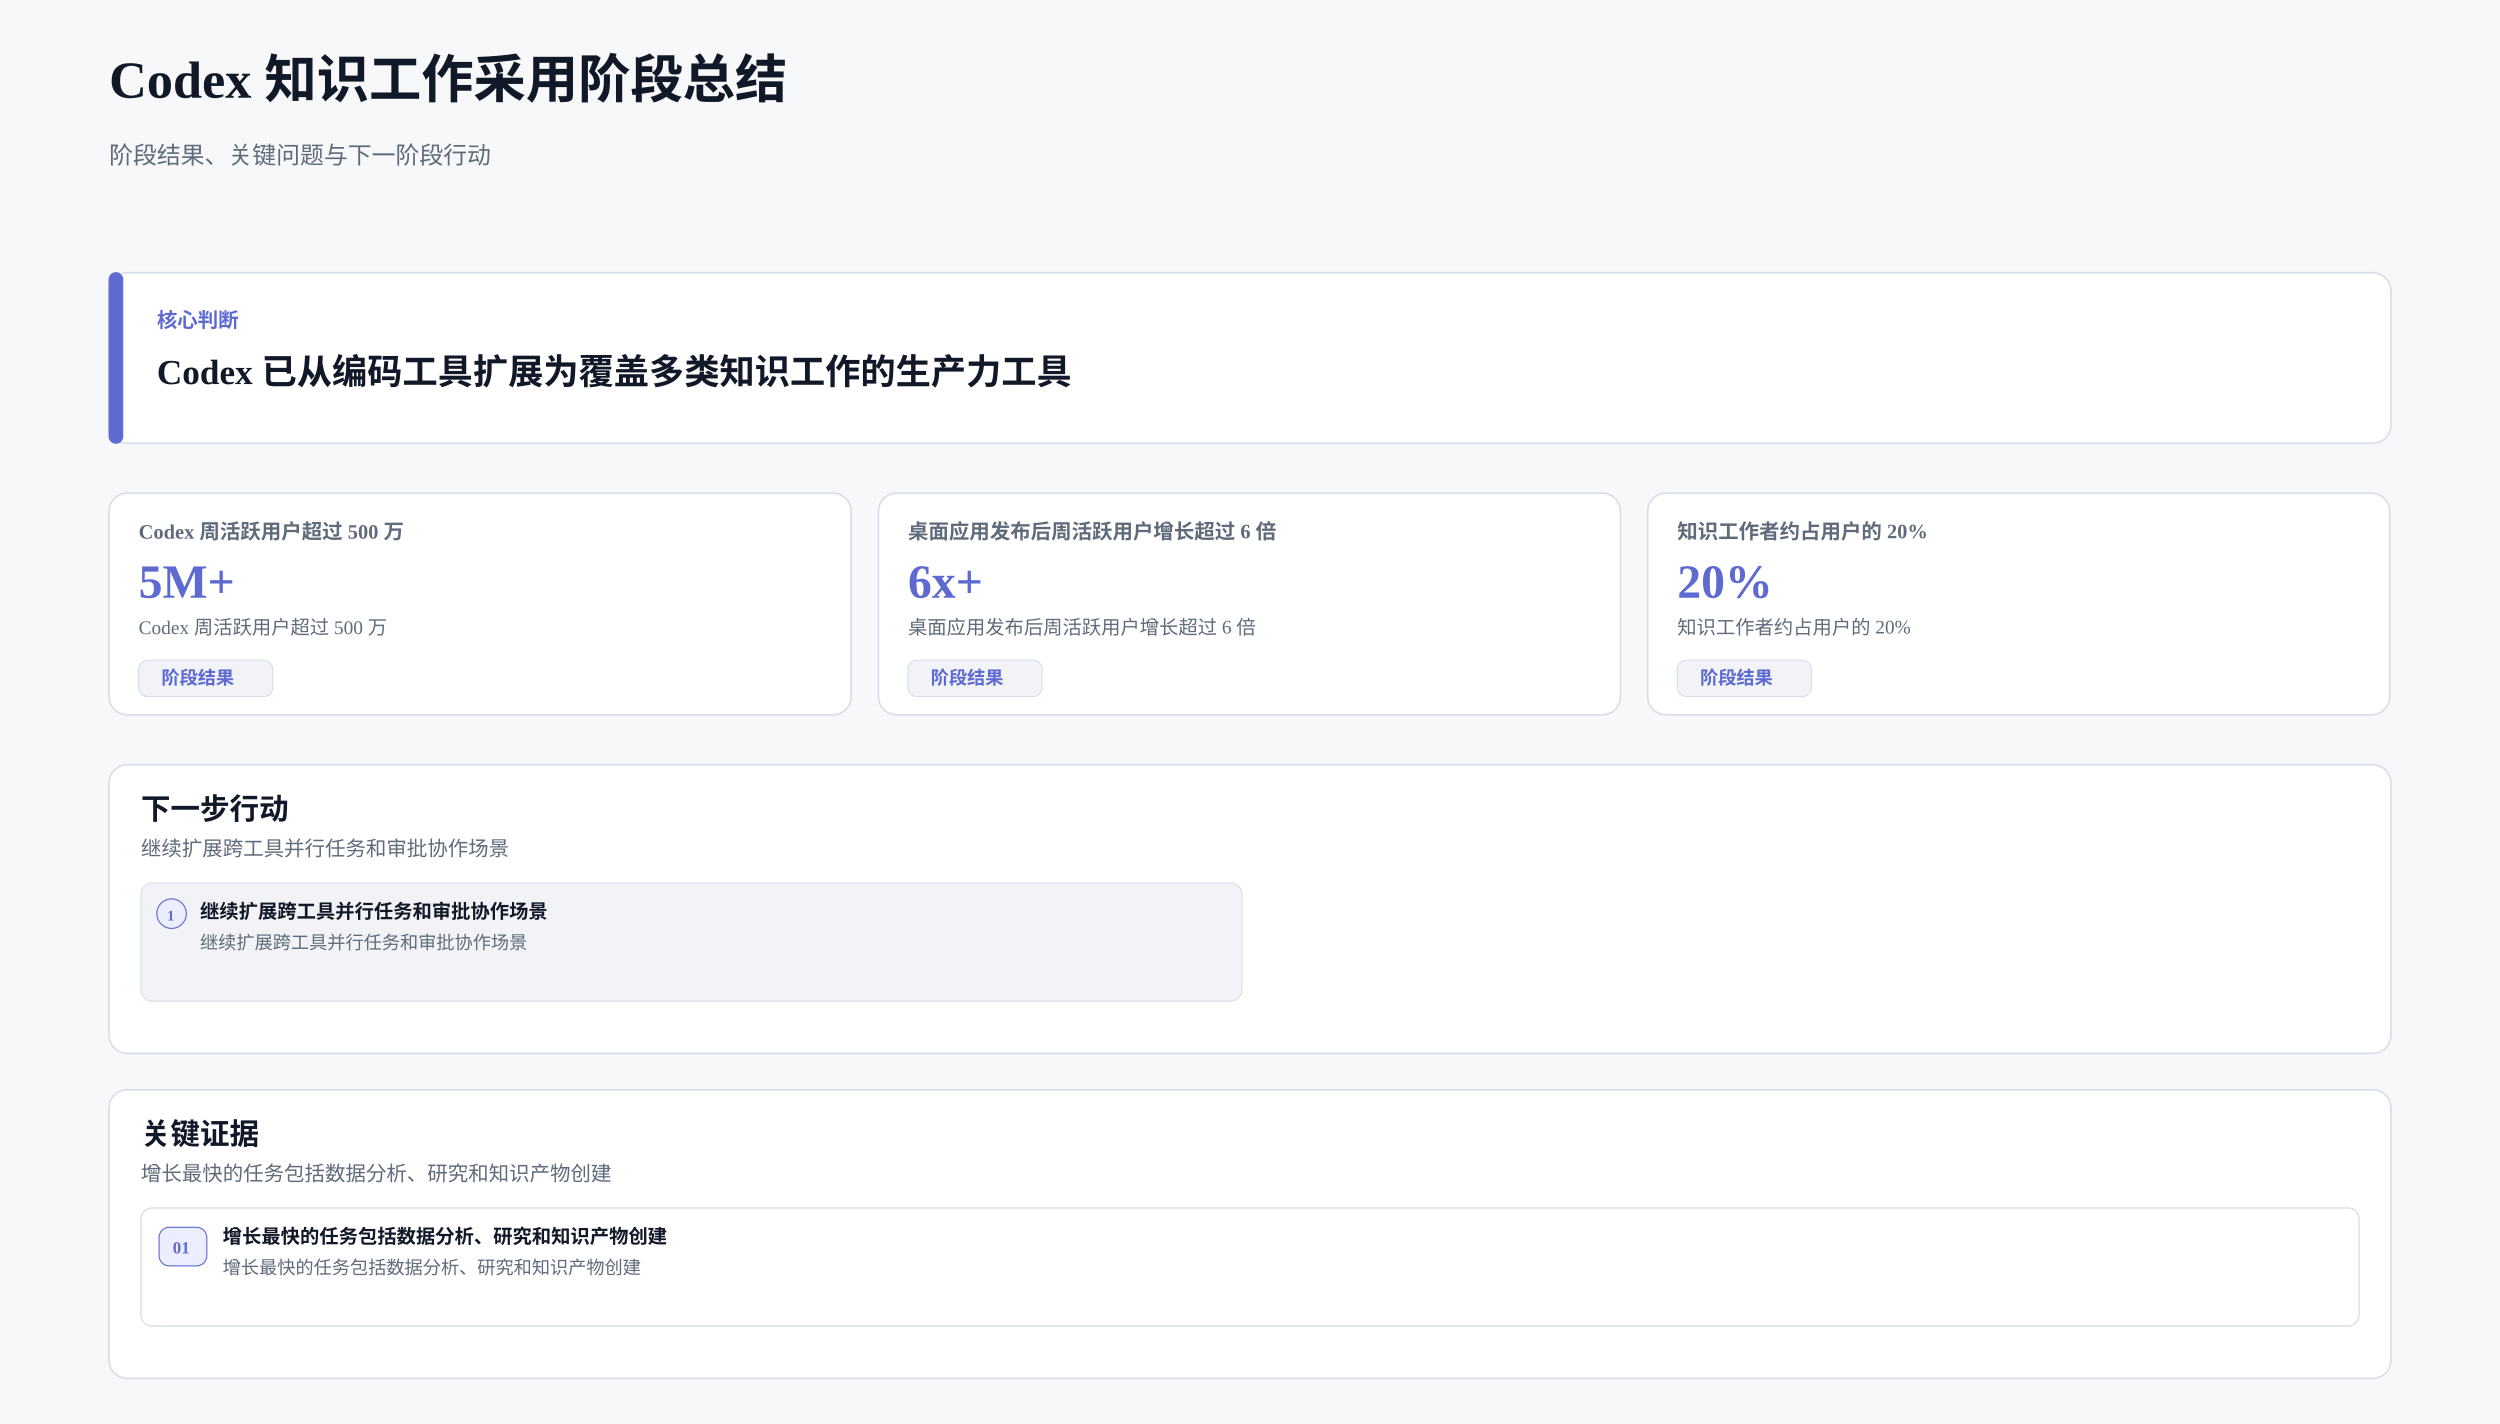
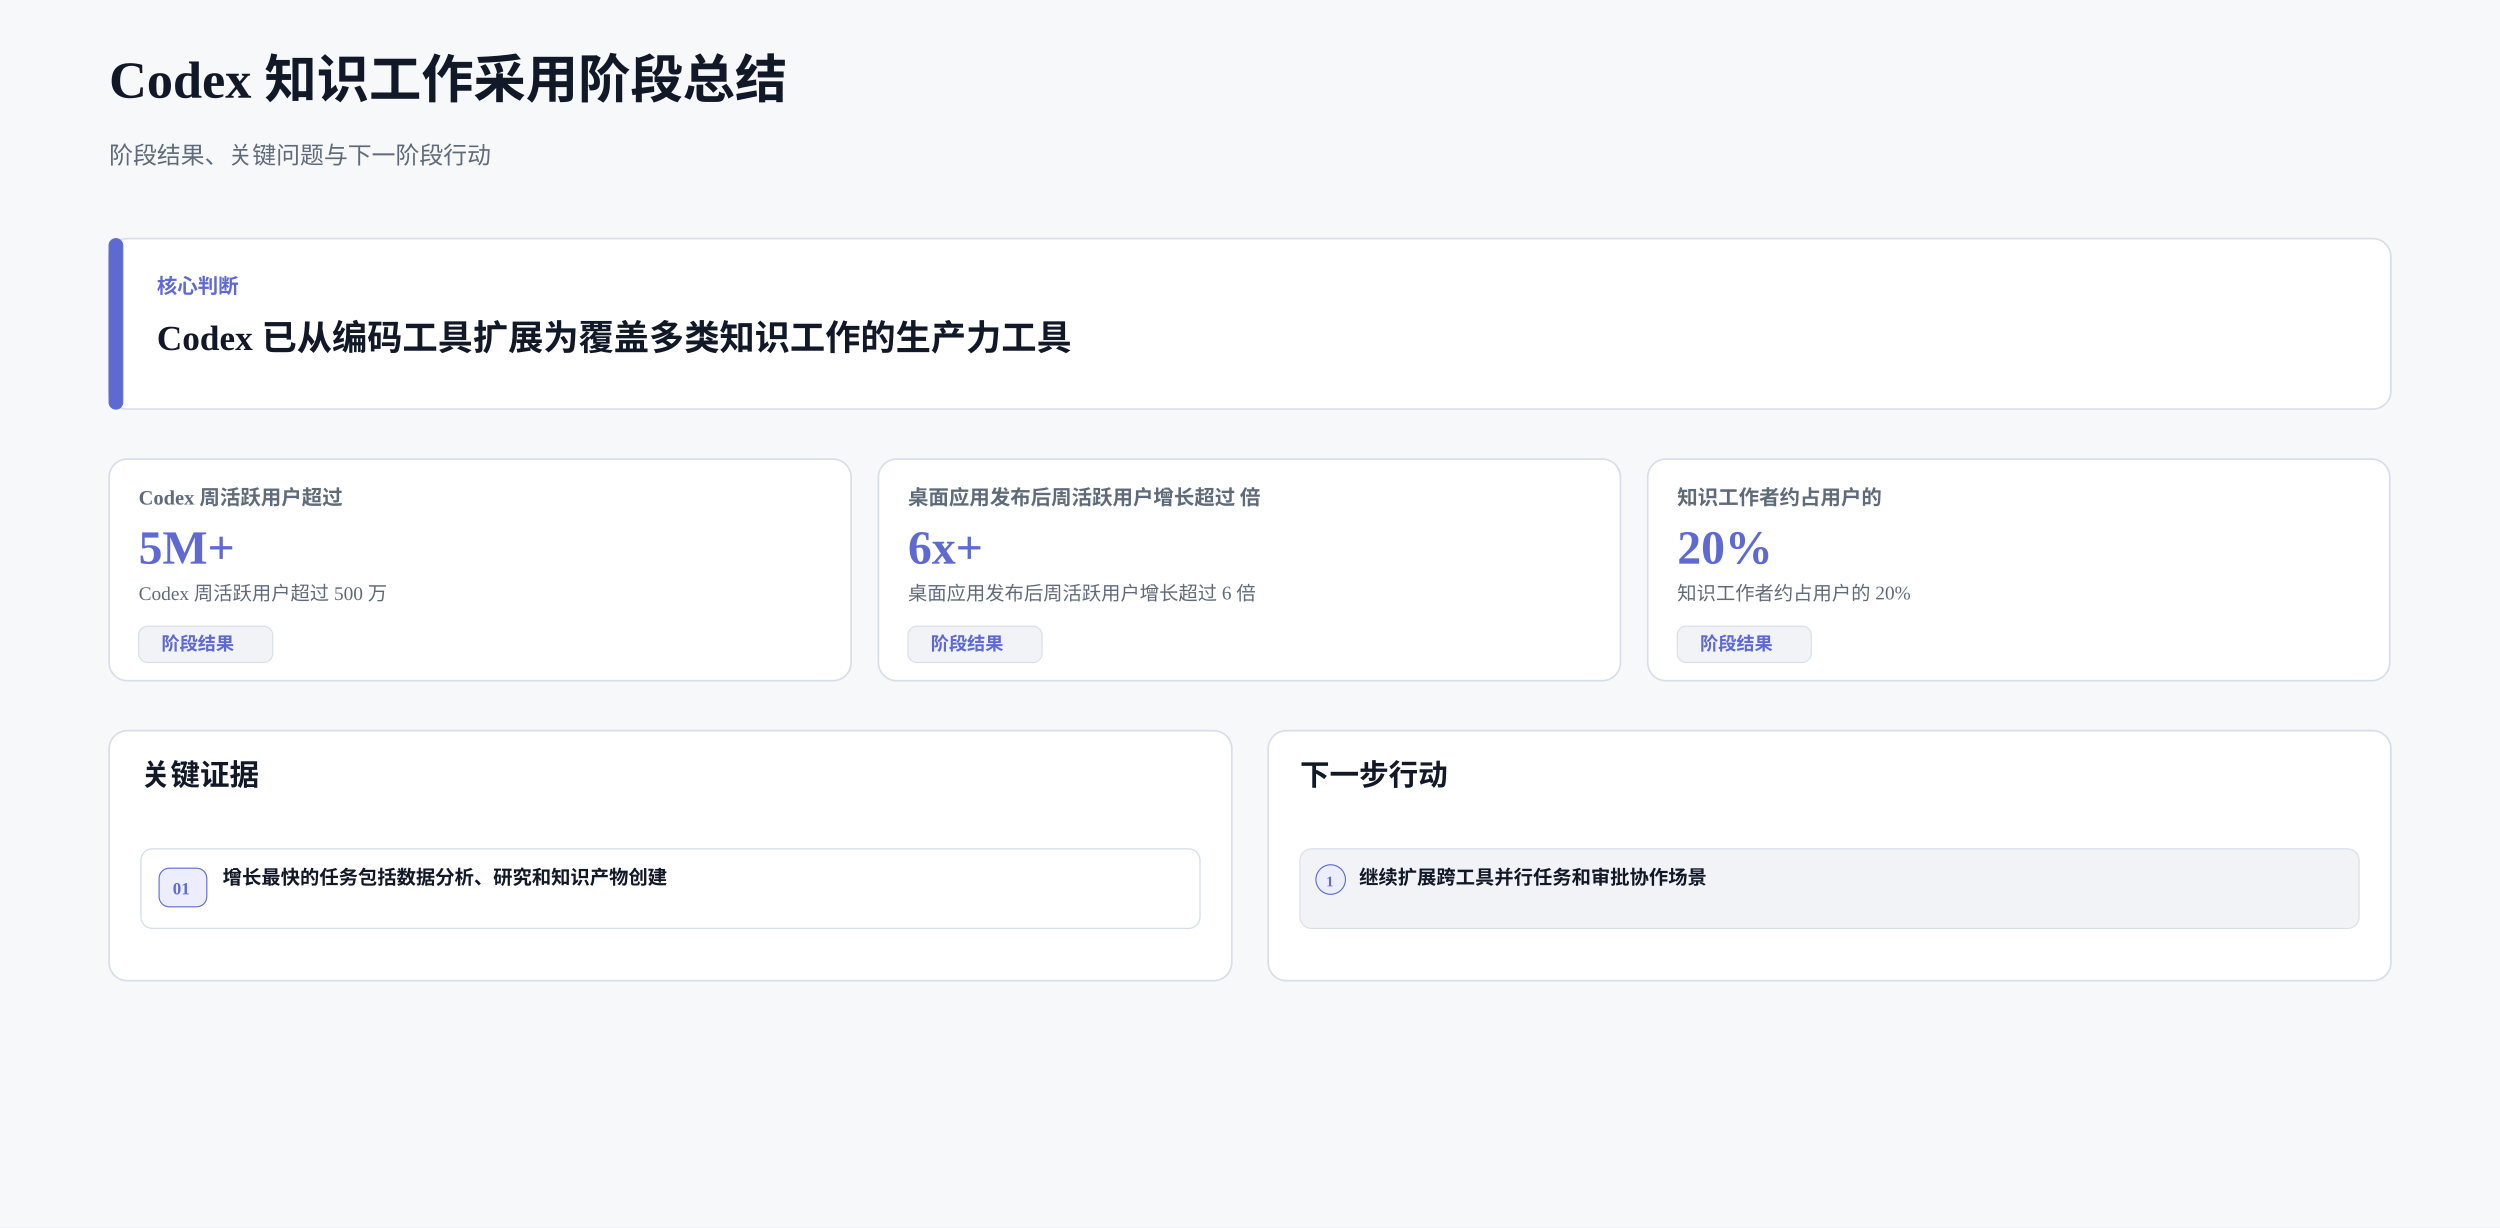
- <svg xmlns="http://www.w3.org/2000/svg" width="2200" height="1253" viewBox="0 0 2200 1253" data-layout-engine="v4" data-expression-mode="modular-canvas">
-   <rect x="0" y="0" width="2200" height="1253" rx="0" fill="#F7F8FA" stroke="#F7F8FA" stroke-width="0" />
+ <svg xmlns="http://www.w3.org/2000/svg" width="2200" height="1080" viewBox="0 0 2200 1080" data-layout-engine="v4" data-layout="expression-canvas" data-pipeline-version="4.4" data-expression-mode="modular-canvas" data-page-skeleton="overview-detail">
+   <rect x="0" y="0" width="2200" height="1080" rx="0" fill="#F7F8FA" stroke="#F7F8FA" stroke-width="0" />
  <g>
-     <g data-v43-block="title" data-block-type="title" data-x="96" data-y="40" data-width="2008" data-height="200" data-column="full">
+     <g data-v43-block="title" data-block-type="title" data-x="96" data-y="40" data-width="2008" data-height="170" data-column="full">
      <text x="96" y="86" font-size="46" fill="#111827" font-weight="700">
        <tspan x="96" dy="0">Codex 知识工作采用阶段总结</tspan>
      </text>
      <text x="96" y="144" font-size="21" fill="#5F6B7A" font-weight="500">
        <tspan x="96" dy="0">阶段结果、关键问题与下一阶段行动</tspan>
      </text>
    </g>
-     <g data-v43-block="statement" data-block-type="statement" data-x="96" data-y="240" data-width="2008" data-height="150" data-column="full">
-       <rect x="96" y="240" width="2008" height="150" rx="16" fill="#FFFFFF" stroke="#D8DEE8" stroke-width="1.5" />
-       <rect x="96" y="240" width="12" height="150" rx="6" fill="#5E6AD2" stroke="#5E6AD2" stroke-width="1" />
-       <text x="138" y="288" font-size="18" fill="#5E6AD2" font-weight="700">
+     <g data-v43-block="statement" data-block-type="statement" data-x="96" data-y="210" data-width="2008" data-height="150" data-column="full">
+       <rect x="96" y="210" width="2008" height="150" rx="16" fill="#FFFFFF" stroke="#D8DEE8" stroke-width="1.5" />
+       <rect x="96" y="210" width="12" height="150" rx="6" fill="#5E6AD2" stroke="#5E6AD2" stroke-width="1" />
+       <text x="138" y="258" font-size="18" fill="#5E6AD2" font-weight="700">
        <tspan x="138" dy="0">核心判断</tspan>
      </text>
-       <text x="138" y="338" font-size="31" fill="#111827" font-weight="700">
+       <text x="138" y="308" font-size="31" fill="#111827" font-weight="700">
        <tspan x="138" dy="0">Codex 已从编码工具扩展为覆盖多类知识工作的生产力工具</tspan>
      </text>
    </g>
-     <g data-v43-block="metrics" data-block-type="metric-group" data-x="96" data-y="434" data-width="2008" data-height="195" data-column="full">
-       <rect x="96" y="434" width="653" height="195" rx="16" fill="#FFFFFF" stroke="#D8DEE8" stroke-width="1.5" data-tone-group="parallel-metrics" data-metric-card="true" data-metric-row="0" />
-       <text x="122" y="474" font-size="18" fill="#5F6B7A" font-weight="700">
+     <g data-v43-block="metrics" data-block-type="metric-group" data-x="96" data-y="404" data-width="2008" data-height="195" data-column="full">
+       <rect x="96" y="404" width="653" height="195" rx="16" fill="#FFFFFF" stroke="#D8DEE8" stroke-width="1.5" data-tone-group="parallel-metrics" data-metric-card="true" data-metric-row="0" />
+       <text x="122" y="444" font-size="18" fill="#5F6B7A" font-weight="700">
+         <tspan x="122" dy="0">Codex 周活跃用户超过</tspan>
+       </text>
+       <text x="122" y="496" font-size="42" fill="#5E6AD2" font-weight="700">
+         <tspan x="122" dy="0">5M+</tspan>
+       </text>
+       <text x="122" y="528" font-size="17" fill="#5F6B7A" font-weight="500">
        <tspan x="122" dy="0">Codex 周活跃用户超过 500 万</tspan>
      </text>
-       <text x="122" y="526" font-size="42" fill="#5E6AD2" font-weight="700">
-         <tspan x="122" dy="0">5M+</tspan>
-       </text>
-       <text x="122" y="558" font-size="17" fill="#5F6B7A" font-weight="500">
-         <tspan x="122" dy="0">Codex 周活跃用户超过 500 万</tspan>
-       </text>
-       <rect x="122" y="581" width="118" height="32" rx="8" fill="#F1F3F6" stroke="#D8DEE8" stroke-width="1" />
-       <text x="142" y="602" font-size="16" fill="#5E6AD2" font-weight="700">
+       <rect x="122" y="551" width="118" height="32" rx="8" fill="#F1F3F6" stroke="#D8DEE8" stroke-width="1" />
+       <text x="142" y="572" font-size="16" fill="#5E6AD2" font-weight="700">
        <tspan x="142" dy="0">阶段结果</tspan>
      </text>
-       <rect x="773" y="434" width="653" height="195" rx="16" fill="#FFFFFF" stroke="#D8DEE8" stroke-width="1.5" data-tone-group="parallel-metrics" data-metric-card="true" data-metric-row="0" />
-       <text x="799" y="474" font-size="18" fill="#5F6B7A" font-weight="700">
+       <rect x="773" y="404" width="653" height="195" rx="16" fill="#FFFFFF" stroke="#D8DEE8" stroke-width="1.5" data-tone-group="parallel-metrics" data-metric-card="true" data-metric-row="0" />
+       <text x="799" y="444" font-size="18" fill="#5F6B7A" font-weight="700">
+         <tspan x="799" dy="0">桌面应用发布后周活跃用户增长超过 倍</tspan>
+       </text>
+       <text x="799" y="496" font-size="42" fill="#5E6AD2" font-weight="700">
+         <tspan x="799" dy="0">6x+</tspan>
+       </text>
+       <text x="799" y="528" font-size="17" fill="#5F6B7A" font-weight="500">
        <tspan x="799" dy="0">桌面应用发布后周活跃用户增长超过 6 倍</tspan>
      </text>
-       <text x="799" y="526" font-size="42" fill="#5E6AD2" font-weight="700">
-         <tspan x="799" dy="0">6x+</tspan>
-       </text>
-       <text x="799" y="558" font-size="17" fill="#5F6B7A" font-weight="500">
-         <tspan x="799" dy="0">桌面应用发布后周活跃用户增长超过 6 倍</tspan>
-       </text>
-       <rect x="799" y="581" width="118" height="32" rx="8" fill="#F1F3F6" stroke="#D8DEE8" stroke-width="1" />
-       <text x="819" y="602" font-size="16" fill="#5E6AD2" font-weight="700">
+       <rect x="799" y="551" width="118" height="32" rx="8" fill="#F1F3F6" stroke="#D8DEE8" stroke-width="1" />
+       <text x="819" y="572" font-size="16" fill="#5E6AD2" font-weight="700">
        <tspan x="819" dy="0">阶段结果</tspan>
      </text>
-       <rect x="1450" y="434" width="653" height="195" rx="16" fill="#FFFFFF" stroke="#D8DEE8" stroke-width="1.5" data-tone-group="parallel-metrics" data-metric-card="true" data-metric-row="0" />
-       <text x="1476" y="474" font-size="18" fill="#5F6B7A" font-weight="700">
+       <rect x="1450" y="404" width="653" height="195" rx="16" fill="#FFFFFF" stroke="#D8DEE8" stroke-width="1.5" data-tone-group="parallel-metrics" data-metric-card="true" data-metric-row="0" />
+       <text x="1476" y="444" font-size="18" fill="#5F6B7A" font-weight="700">
+         <tspan x="1476" dy="0">知识工作者约占用户的</tspan>
+       </text>
+       <text x="1476" y="496" font-size="42" fill="#5E6AD2" font-weight="700">
+         <tspan x="1476" dy="0">20%</tspan>
+       </text>
+       <text x="1476" y="528" font-size="17" fill="#5F6B7A" font-weight="500">
        <tspan x="1476" dy="0">知识工作者约占用户的 20%</tspan>
      </text>
-       <text x="1476" y="526" font-size="42" fill="#5E6AD2" font-weight="700">
-         <tspan x="1476" dy="0">20%</tspan>
-       </text>
-       <text x="1476" y="558" font-size="17" fill="#5F6B7A" font-weight="500">
-         <tspan x="1476" dy="0">知识工作者约占用户的 20%</tspan>
-       </text>
-       <rect x="1476" y="581" width="118" height="32" rx="8" fill="#F1F3F6" stroke="#D8DEE8" stroke-width="1" />
-       <text x="1496" y="602" font-size="16" fill="#5E6AD2" font-weight="700">
+       <rect x="1476" y="551" width="118" height="32" rx="8" fill="#F1F3F6" stroke="#D8DEE8" stroke-width="1" />
+       <text x="1496" y="572" font-size="16" fill="#5E6AD2" font-weight="700">
        <tspan x="1496" dy="0">阶段结果</tspan>
      </text>
    </g>
-     <g data-v43-block="action-list-1" data-block-type="action-list" data-x="96" data-y="673" data-width="2008" data-height="254" data-column="full" data-component-variant="action-checklist" data-row="0" data-span="12" data-row-alignment="filled" data-offset-span="0" data-density="medium" data-preferred-width="1328" data-text-units="59" data-item-count="1" data-item-layout="grid-2" data-layout-reason="substantial-parallel-items">
-       <rect x="96" y="673" width="2008" height="254" rx="16" fill="#FFFFFF" stroke="#D8DEE8" stroke-width="1.5" data-v4-block-card="true" />
-       <text x="124" y="721" font-size="26" fill="#111827" font-weight="700">
-         <tspan x="124" dy="0">下一步行动</tspan>
+     <g data-v43-block="evidence-list-1" data-block-type="evidence-list" data-x="96" data-y="643" data-width="988" data-height="220" data-column="left" data-component-variant="evidence-tiles" data-row="0" data-span="6" data-row-alignment="filled" data-offset-span="0" data-density="medium" data-preferred-width="988" data-text-units="27" data-item-count="1" data-item-layout="rows" data-layout-reason="moderate-parallel-items">
+       <rect x="96" y="643" width="988" height="220" rx="16" fill="#FFFFFF" stroke="#D8DEE8" stroke-width="1.5" data-v4-block-card="true" />
+       <text x="124" y="691" font-size="26" fill="#111827" font-weight="700">
+         <tspan x="124" dy="0">关键证据</tspan>
      </text>
-       <text x="124" y="753" font-size="18" fill="#5F6B7A" font-weight="500">
-         <tspan x="124" dy="0">继续扩展跨工具并行任务和审批协作场景</tspan>
+       <rect x="124" y="747" width="932" height="70" rx="10" fill="#FFFFFF" stroke="#D8DEE8" stroke-width="1.2" data-v4-evidence-item="0" />
+       <rect x="140" y="764" width="42" height="34" rx="9" fill="#ECEEFE" stroke="#5E6AD2" stroke-width="1" />
+       <text x="152" y="787" font-size="15" fill="#5E6AD2" font-weight="700">
+         <tspan x="152" dy="0">01</tspan>
      </text>
-       <rect x="124" y="777" width="969" height="104" rx="10" fill="#F1F3F6" stroke="#D8DEE8" stroke-width="1" data-v4-action-item="0" />
-       <circle cx="151" cy="804" r="13" fill="#ECEEFE" stroke="#5E6AD2" stroke-width="1" />
-       <text x="147" y="810" font-size="13" fill="#5E6AD2" font-weight="700">
-         <tspan x="147" dy="0">1</tspan>
-       </text>
-       <text x="176" y="808" font-size="17" fill="#111827" font-weight="700">
-         <tspan x="176" dy="0">继续扩展跨工具并行任务和审批协作场景</tspan>
-       </text>
-       <text x="176" y="835" font-size="16" fill="#5F6B7A" font-weight="500">
-         <tspan x="176" dy="0">继续扩展跨工具并行任务和审批协作场景</tspan>
+       <text x="196" y="778" font-size="17" fill="#111827" font-weight="700">
+         <tspan x="196" dy="0">增长最快的任务包括数据分析、研究和知识产物创建</tspan>
      </text>
    </g>
-     <g data-v43-block="evidence-list-2" data-block-type="evidence-list" data-x="96" data-y="959" data-width="2008" data-height="254" data-column="full" data-component-variant="evidence-tiles" data-row="1" data-span="12" data-row-alignment="filled" data-offset-span="0" data-density="dense" data-preferred-width="2008" data-text-units="73" data-item-count="1" data-item-layout="rows" data-layout-reason="long-explanatory-items">
-       <rect x="96" y="959" width="2008" height="254" rx="16" fill="#FFFFFF" stroke="#D8DEE8" stroke-width="1.5" data-v4-block-card="true" />
-       <text x="124" y="1007" font-size="26" fill="#111827" font-weight="700">
-         <tspan x="124" dy="0">关键证据</tspan>
+     <g data-v43-block="action-list-2" data-block-type="action-list" data-x="1116" data-y="643" data-width="988" data-height="220" data-column="right" data-component-variant="action-checklist" data-row="0" data-span="6" data-row-alignment="filled" data-offset-span="0" data-density="sparse" data-preferred-width="648" data-text-units="23" data-item-count="1" data-item-layout="rows" data-layout-reason="few-short-parallel-items">
+       <rect x="1116" y="643" width="988" height="220" rx="16" fill="#FFFFFF" stroke="#D8DEE8" stroke-width="1.5" data-v4-block-card="true" />
+       <text x="1144" y="691" font-size="26" fill="#111827" font-weight="700">
+         <tspan x="1144" dy="0">下一步行动</tspan>
      </text>
-       <text x="124" y="1039" font-size="18" fill="#5F6B7A" font-weight="500">
-         <tspan x="124" dy="0">增长最快的任务包括数据分析、研究和知识产物创建</tspan>
+       <rect x="1144" y="747" width="932" height="70" rx="10" fill="#F1F3F6" stroke="#D8DEE8" stroke-width="1" data-v4-action-item="0" />
+       <circle cx="1171" cy="774" r="13" fill="#ECEEFE" stroke="#5E6AD2" stroke-width="1" />
+       <text x="1167" y="780" font-size="13" fill="#5E6AD2" font-weight="700">
+         <tspan x="1167" dy="0">1</tspan>
      </text>
-       <rect x="124" y="1063" width="1952" height="104" rx="10" fill="#FFFFFF" stroke="#D8DEE8" stroke-width="1.2" data-v4-evidence-item="0" />
-       <rect x="140" y="1080" width="42" height="34" rx="9" fill="#ECEEFE" stroke="#5E6AD2" stroke-width="1" />
-       <text x="152" y="1103" font-size="15" fill="#5E6AD2" font-weight="700">
-         <tspan x="152" dy="0">01</tspan>
-       </text>
-       <text x="196" y="1094" font-size="17" fill="#111827" font-weight="700">
-         <tspan x="196" dy="0">增长最快的任务包括数据分析、研究和知识产物创建</tspan>
-       </text>
-       <text x="196" y="1121" font-size="16" fill="#5F6B7A" font-weight="500">
-         <tspan x="196" dy="0">增长最快的任务包括数据分析、研究和知识产物创建</tspan>
+       <text x="1196" y="778" font-size="17" fill="#111827" font-weight="700">
+         <tspan x="1196" dy="0">继续扩展跨工具并行任务和审批协作场景</tspan>
      </text>
    </g>
  </g>
</svg>
